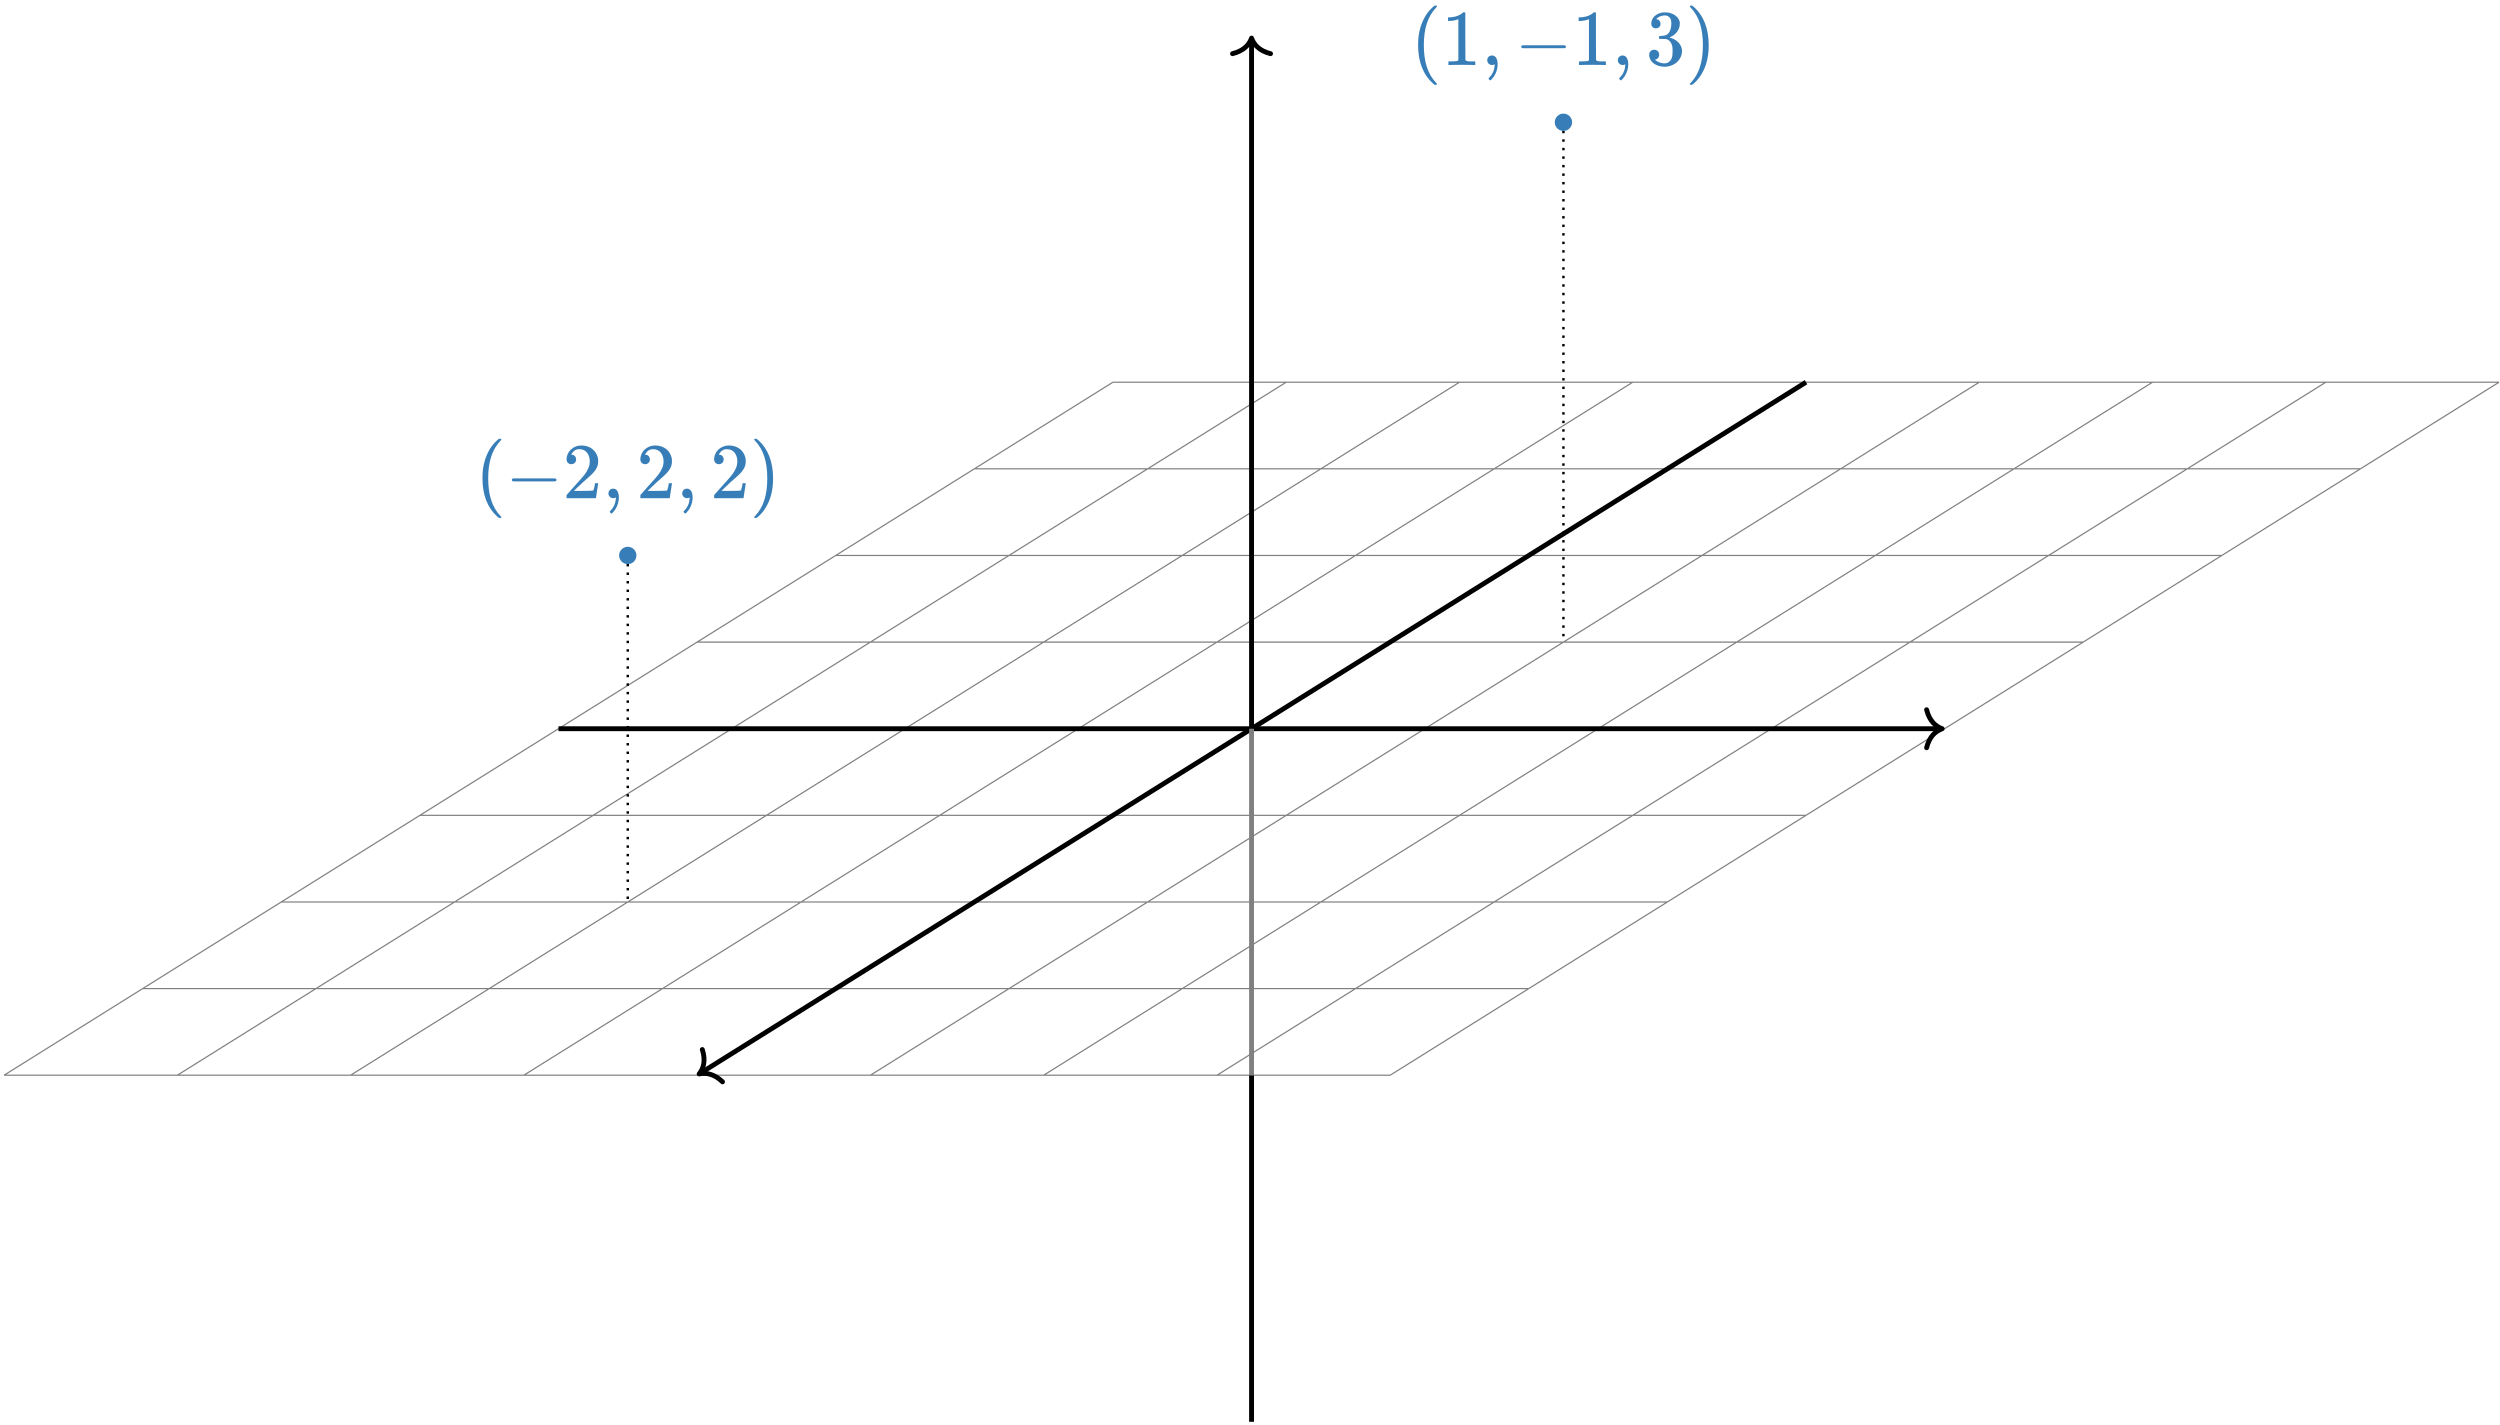
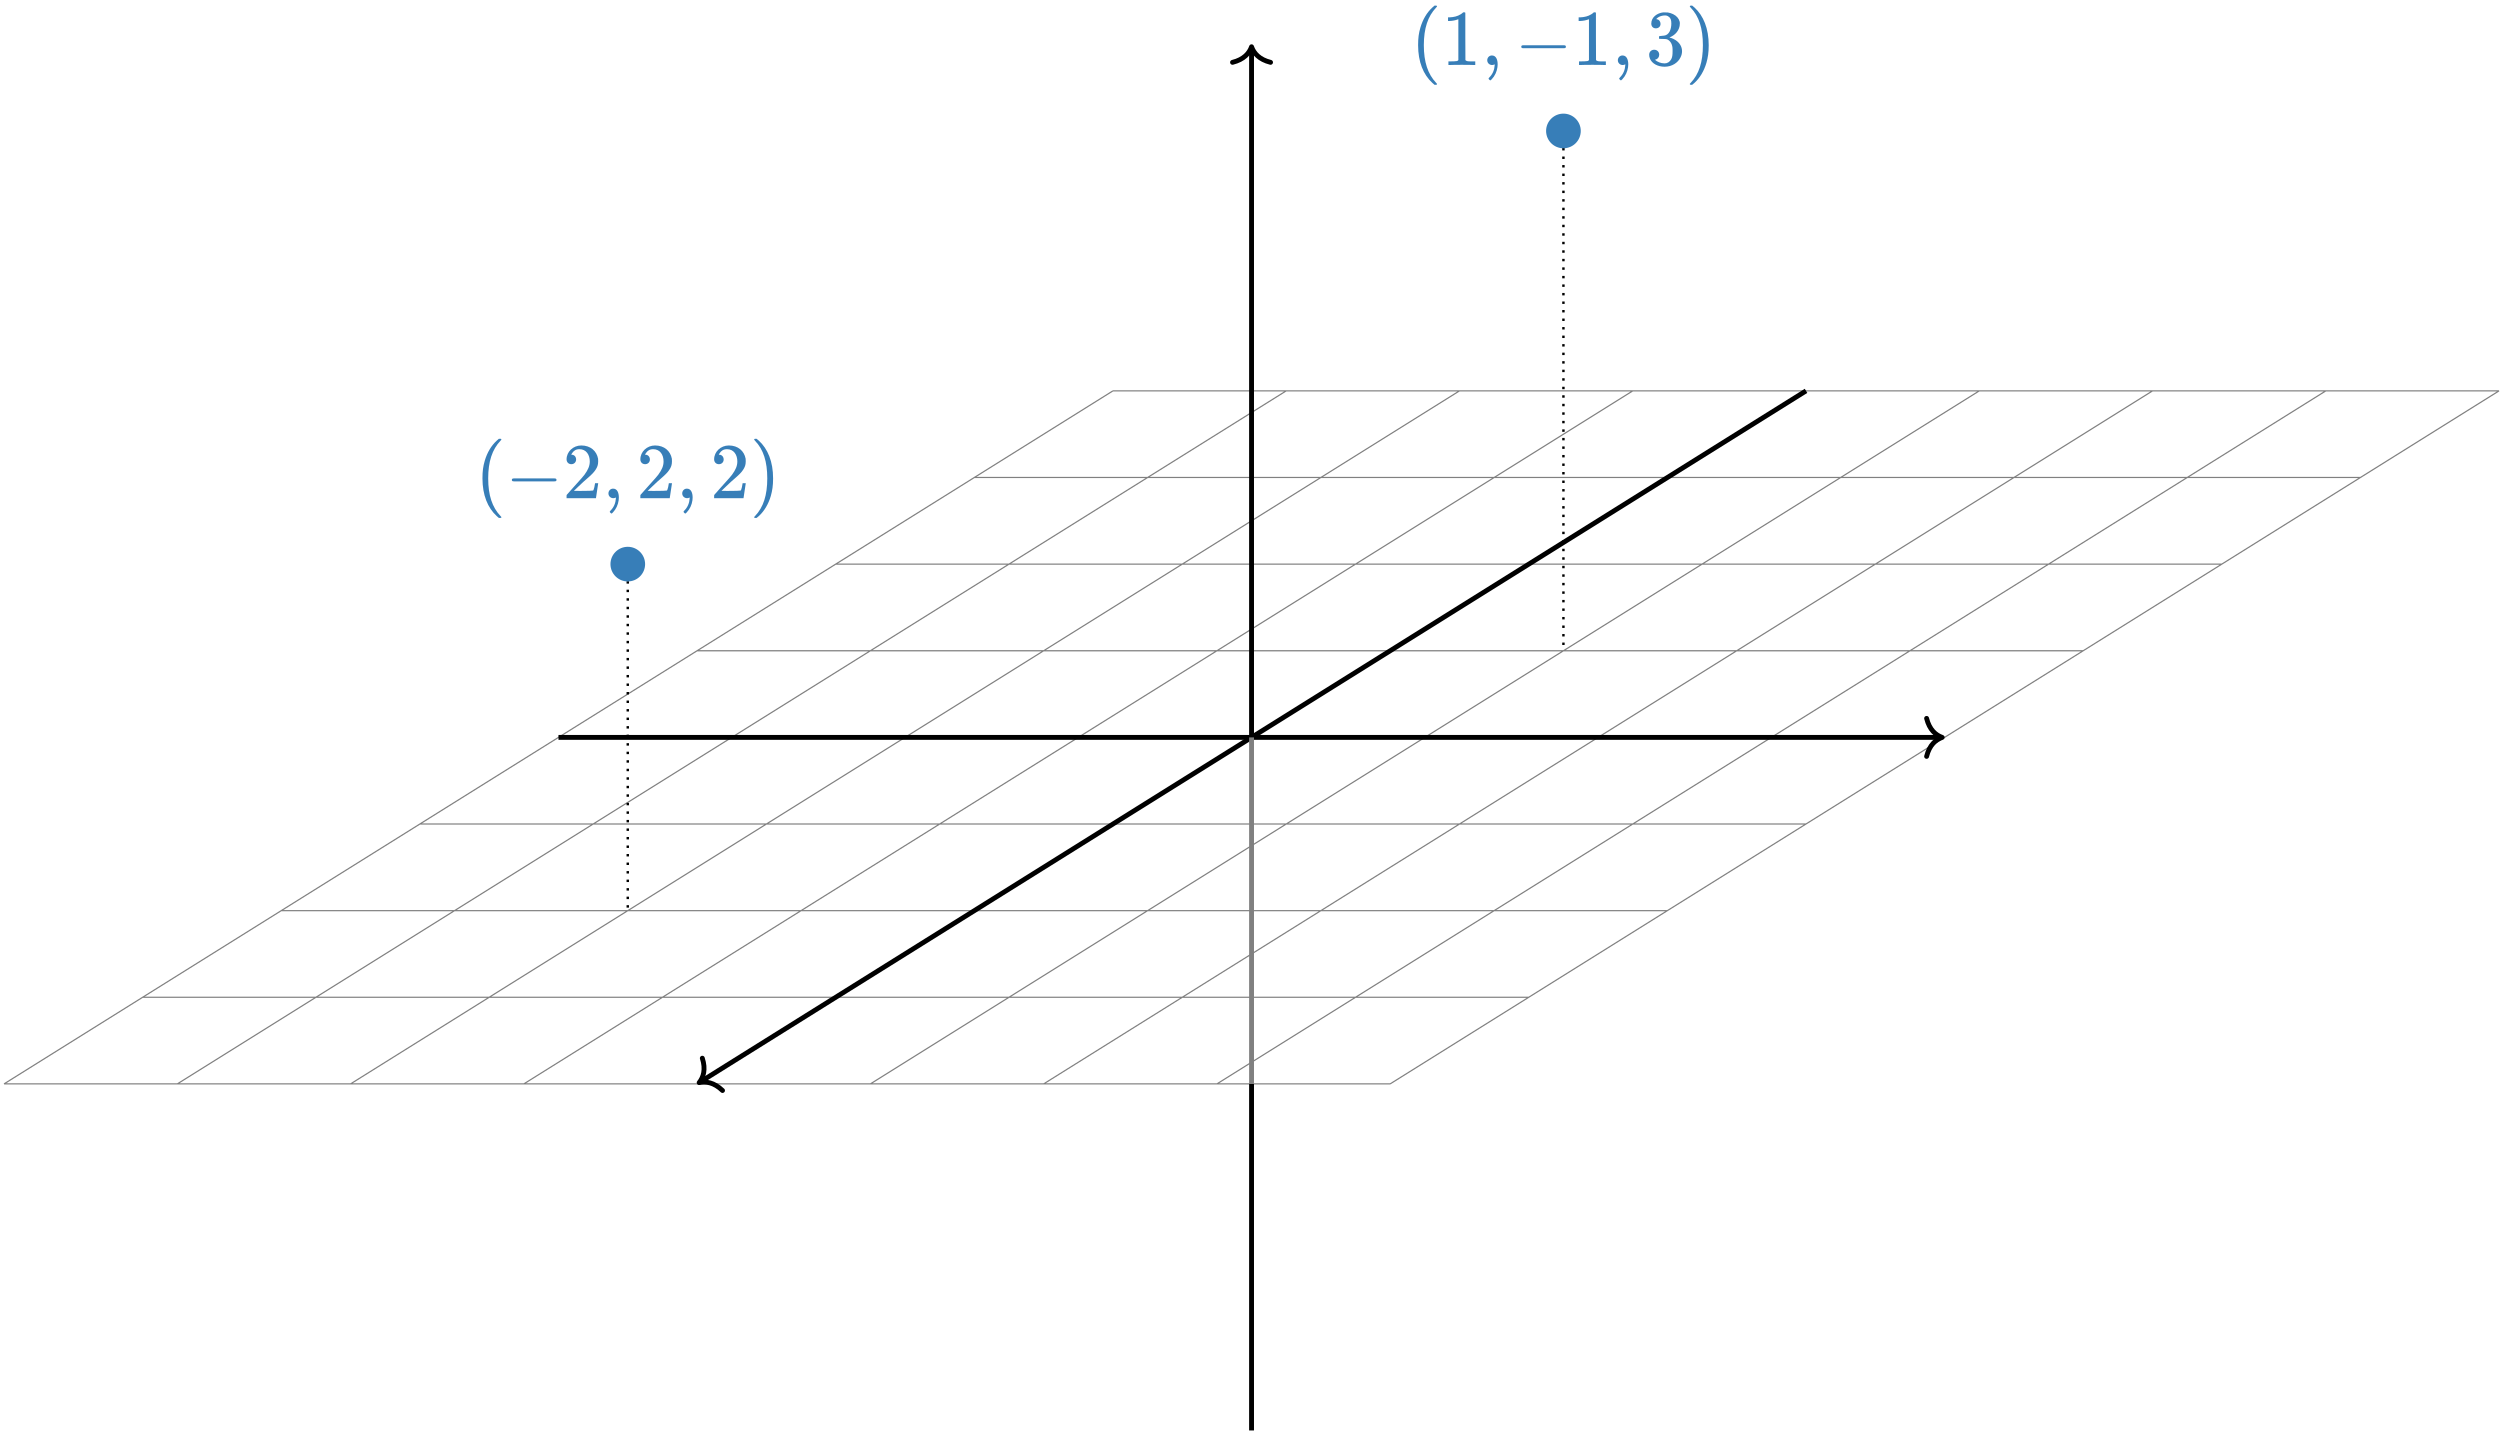
- <svg xmlns="http://www.w3.org/2000/svg" xmlns:xlink="http://www.w3.org/1999/xlink" width="409pt" height="233pt" viewBox="0 0 409 233" version="1.1">
+ <svg xmlns="http://www.w3.org/2000/svg" xmlns:xlink="http://www.w3.org/1999/xlink" width="409pt" height="235pt" viewBox="0 0 409 235" version="1.1">
  <defs>
    <g>
      <symbol overflow="visible" id="glyph0-0">
        <path style="stroke:none;" d="M 0.641 0 L 2.594 0 L 2.594 -6.906 L 0.641 -6.906 Z M 1.297 -0.641 L 1.297 -6.25 L 1.938 -6.25 L 1.938 -0.641 Z M 1.297 -0.641 " />
      </symbol>
      <symbol overflow="visible" id="glyph0-1">
        <path style="stroke:none;" d="M 4.312 3.125 C 4.312 3.062 4.297 3.062 4.172 2.922 C 2.812 1.484 2.156 -0.484 2.156 -3.234 C 2.156 -6 2.812 -7.969 4.172 -9.406 C 4.297 -9.531 4.312 -9.547 4.312 -9.594 C 4.312 -9.625 4.297 -9.656 4.281 -9.672 C 4.234 -9.719 4.234 -9.719 4.078 -9.719 L 3.906 -9.719 L 3.547 -9.406 C 2.656 -8.594 1.984 -7.453 1.594 -6.125 C 1.328 -5.219 1.219 -4.438 1.219 -3.234 C 1.219 -0.5 2.078 1.578 3.547 2.922 L 3.906 3.234 L 4.078 3.234 C 4.25 3.234 4.312 3.219 4.312 3.125 Z M 4.312 3.125 " />
      </symbol>
      <symbol overflow="visible" id="glyph0-2">
        <path style="stroke:none;" d="M 5.391 0 L 5.531 0 L 5.531 -0.594 L 4.766 -0.594 C 4.375 -0.594 4.109 -0.609 3.922 -0.797 L 3.906 -4.672 L 3.906 -8.547 C 3.828 -8.609 3.859 -8.625 3.688 -8.625 C 3.578 -8.625 3.562 -8.625 3.531 -8.594 C 3.469 -8.516 3.25 -8.359 3.141 -8.297 C 2.656 -7.984 2.047 -7.828 1.328 -7.797 L 1.078 -7.797 L 1.078 -7.203 L 1.328 -7.203 C 1.812 -7.219 2.281 -7.312 2.656 -7.453 C 2.703 -7.469 2.75 -7.484 2.766 -7.484 L 2.766 -0.797 C 2.672 -0.719 2.609 -0.641 2.453 -0.641 C 2.312 -0.609 1.859 -0.594 1.484 -0.594 L 1.141 -0.594 L 1.141 0 L 1.297 0 C 1.516 -0.031 2.922 -0.031 3.328 -0.031 C 3.75 -0.031 5.172 -0.031 5.391 0 Z M 5.391 0 " />
      </symbol>
      <symbol overflow="visible" id="glyph0-3">
        <path style="stroke:none;" d="M 1.016 -0.781 C 1.016 -0.344 1.359 0 1.812 0 C 1.938 0 2.047 -0.031 2.156 -0.078 C 2.203 -0.109 2.234 -0.109 2.234 -0.109 L 2.234 0.031 C 2.188 0.797 1.906 1.484 1.359 2.031 C 1.25 2.141 1.234 2.188 1.234 2.234 C 1.234 2.297 1.453 2.516 1.516 2.516 C 1.562 2.516 1.625 2.453 1.75 2.328 C 2.266 1.781 2.578 1.109 2.688 0.344 C 2.703 0.25 2.719 0.062 2.719 -0.109 C 2.719 -0.859 2.469 -1.562 1.781 -1.562 C 1.328 -1.562 1.016 -1.203 1.016 -0.781 Z M 1.016 -0.781 " />
      </symbol>
      <symbol overflow="visible" id="glyph0-4">
        <path style="stroke:none;" d="M 1.641 -6 C 2.109 -6 2.406 -6.328 2.406 -6.734 C 2.406 -7.109 2.156 -7.453 1.797 -7.484 C 1.75 -7.5 1.703 -7.516 1.703 -7.516 C 1.703 -7.531 1.859 -7.688 1.969 -7.766 C 2.281 -7.984 2.719 -8.109 3.109 -8.109 C 3.375 -8.109 3.516 -8.062 3.719 -7.922 C 4.047 -7.719 4.172 -7.375 4.172 -6.797 C 4.172 -5.812 3.797 -4.906 3 -4.812 C 2.922 -4.797 2.297 -4.734 2.25 -4.734 C 2.234 -4.734 2.219 -4.734 2.188 -4.703 C 2.156 -4.656 2.156 -4.656 2.156 -4.5 C 2.156 -4.359 2.156 -4.344 2.172 -4.297 L 2.219 -4.281 L 2.766 -4.266 C 3.359 -4.25 3.359 -4.25 3.547 -4.172 C 4.062 -3.906 4.375 -3.328 4.375 -2.531 L 4.375 -2.266 C 4.375 -1.625 4.328 -1.281 4.156 -0.953 C 3.922 -0.516 3.531 -0.266 3.078 -0.266 C 2.453 -0.266 1.875 -0.516 1.484 -0.859 L 1.562 -0.875 C 1.938 -0.969 2.188 -1.281 2.188 -1.688 C 2.188 -2.156 1.844 -2.5 1.359 -2.5 C 0.922 -2.5 0.547 -2.172 0.547 -1.688 C 0.547 -1.484 0.578 -1.25 0.672 -1.047 C 0.984 -0.25 1.938 0.281 3.078 0.281 C 4.266 0.281 5.266 -0.375 5.672 -1.25 C 5.844 -1.578 5.922 -1.922 5.922 -2.266 C 5.922 -3 5.516 -3.656 4.859 -4.078 C 4.312 -4.438 3.875 -4.469 3.875 -4.5 C 3.875 -4.516 3.891 -4.516 3.906 -4.531 C 4.812 -4.875 5.562 -5.719 5.562 -6.766 C 5.562 -6.891 5.562 -7.016 5.531 -7.109 C 5.391 -7.625 5.031 -8.047 4.453 -8.328 C 4.172 -8.453 3.906 -8.547 3.594 -8.594 C 3.469 -8.609 3.219 -8.609 3.016 -8.609 L 2.828 -8.609 C 1.875 -8.5 0.891 -7.844 0.891 -6.781 C 0.891 -6.328 1.172 -6 1.641 -6 Z M 1.641 -6 " />
      </symbol>
      <symbol overflow="visible" id="glyph0-5">
        <path style="stroke:none;" d="M 0.781 -9.703 C 0.734 -9.672 0.719 -9.609 0.719 -9.562 C 0.719 -9.547 0.797 -9.469 0.859 -9.391 C 2.234 -7.969 2.859 -5.984 2.859 -3.234 C 2.859 -0.5 2.234 1.484 0.859 2.922 C 0.797 2.984 0.719 3.062 0.719 3.078 C 0.719 3.219 0.766 3.234 0.953 3.234 L 1.109 3.234 L 1.484 2.922 C 2.375 2.109 3.047 0.969 3.438 -0.359 C 3.688 -1.25 3.812 -2.062 3.812 -3.234 C 3.812 -5.969 2.953 -8.062 1.484 -9.406 L 1.109 -9.719 L 0.953 -9.719 C 0.859 -9.719 0.797 -9.703 0.781 -9.703 Z M 0.781 -9.703 " />
      </symbol>
      <symbol overflow="visible" id="glyph0-6">
        <path style="stroke:none;" d="M 1.422 -5.562 C 1.906 -5.562 2.203 -5.922 2.203 -6.328 C 2.203 -6.734 1.938 -7.109 1.484 -7.109 C 1.438 -7.109 1.406 -7.109 1.406 -7.125 C 1.406 -7.141 1.484 -7.234 1.531 -7.344 C 1.812 -7.766 2.156 -8.016 2.75 -8.016 C 3.859 -8.016 4.438 -7.094 4.438 -6.016 C 4.438 -5.266 4.156 -4.641 3.578 -3.844 C 3.297 -3.484 3.219 -3.391 1.766 -1.781 C 1.172 -1.109 0.688 -0.562 0.672 -0.547 C 0.641 -0.5 0.641 -0.469 0.641 -0.25 L 0.641 0 L 5.453 0 L 5.453 -0.031 C 5.484 -0.109 5.781 -2.328 5.812 -2.406 L 5.812 -2.453 L 5.297 -2.453 L 5.297 -2.406 C 5.188 -1.828 5.188 -1.703 5.109 -1.531 C 5.078 -1.406 5.031 -1.266 4.984 -1.25 C 4.906 -1.219 4.125 -1.188 2.828 -1.188 L 1.844 -1.203 L 2.609 -1.938 C 3.484 -2.766 3.453 -2.734 3.906 -3.125 C 4.75 -3.859 5.094 -4.203 5.359 -4.609 C 5.672 -5.062 5.812 -5.453 5.812 -6.016 C 5.812 -6.172 5.797 -6.328 5.797 -6.453 C 5.562 -7.719 4.562 -8.625 3.047 -8.625 C 1.719 -8.625 0.641 -7.594 0.641 -6.359 C 0.641 -5.922 0.938 -5.562 1.422 -5.562 Z M 1.422 -5.562 " />
      </symbol>
      <symbol overflow="visible" id="glyph1-0">
        <path style="stroke:none;" d="" />
      </symbol>
      <symbol overflow="visible" id="glyph1-1">
        <path style="stroke:none;" d="M 7.875 -2.75 C 8.078 -2.75 8.297 -2.75 8.297 -2.984 C 8.297 -3.234 8.078 -3.234 7.875 -3.234 L 1.406 -3.234 C 1.203 -3.234 0.984 -3.234 0.984 -2.984 C 0.984 -2.75 1.203 -2.75 1.406 -2.75 Z M 7.875 -2.75 " />
      </symbol>
    </g>
  </defs>
  <g id="surface1">
-     <path style="fill:none;stroke-width:0.199;stroke-linecap:butt;stroke-linejoin:miter;stroke:rgb(50%,50%,50%);stroke-opacity:1;stroke-miterlimit:10;" d="M -22.679 56.692 L 204.099 56.692 M -45.355 42.52 L 181.419 42.52 M -68.03 28.344 L 158.743 28.344 M -90.71 14.172 L 136.063 14.172 M -113.386 0 L 113.388 0 M -136.065 -14.172 L 90.708 -14.172 M -158.741 -28.347 L 68.032 -28.347 M -181.421 -42.519 L 45.356 -42.519 M -204.089 -56.687 L 22.684 -56.687 M -22.679 56.692 L -204.097 -56.691 M 5.669 56.692 L -175.749 -56.691 M 34.017 56.692 L -147.405 -56.691 M 62.364 56.692 L -119.058 -56.691 M 90.712 56.692 L -90.71 -56.691 M 119.056 56.692 L -62.362 -56.691 M 147.403 56.692 L -34.015 -56.691 M 175.751 56.692 L -5.671 -56.691 M 204.087 56.692 L 22.669 -56.691 " transform="matrix(1,0,0,-1,204.753,119.219)" />
-     <path style="fill:none;stroke-width:0.797;stroke-linecap:butt;stroke-linejoin:miter;stroke:rgb(0%,0%,0%);stroke-opacity:1;stroke-miterlimit:10;" d="M -113.386 0 L 112.591 0 " transform="matrix(1,0,0,-1,204.753,119.219)" />
-     <path style="fill:none;stroke-width:0.797;stroke-linecap:round;stroke-linejoin:round;stroke:rgb(0%,0%,0%);stroke-opacity:1;stroke-miterlimit:10;" d="M -2.55 3.11 C -2.085 1.242 -1.046 0.364 0 0 C -1.046 -0.363 -2.085 -1.246 -2.55 -3.109 " transform="matrix(1,0,0,-1,317.7417,119.219)" />
-     <path style="fill:none;stroke-width:0.797;stroke-linecap:butt;stroke-linejoin:miter;stroke:rgb(0%,0%,0%);stroke-opacity:1;stroke-miterlimit:10;" d="M 90.712 56.692 L -90.034 -56.269 " transform="matrix(1,0,0,-1,204.753,119.219)" />
-     <path style="fill:none;stroke-width:0.797;stroke-linecap:round;stroke-linejoin:round;stroke:rgb(0%,0%,0%);stroke-opacity:1;stroke-miterlimit:10;" d="M -2.553 3.11 C -2.083 1.244 -1.048 0.363 -0.002 -0.001 C -1.047 -0.364 -2.085 -1.245 -2.551 -3.109 " transform="matrix(-0.8499,0.53117,0.53117,0.8499,114.3816,175.7009)" />
-     <path style="fill:none;stroke-width:0.797;stroke-linecap:butt;stroke-linejoin:miter;stroke:rgb(0%,0%,0%);stroke-opacity:1;stroke-miterlimit:10;" d="M 0.001 0 L 0.001 112.59 " transform="matrix(1,0,0,-1,204.753,119.219)" />
-     <path style="fill:none;stroke-width:0.797;stroke-linecap:round;stroke-linejoin:round;stroke:rgb(0%,0%,0%);stroke-opacity:1;stroke-miterlimit:10;" d="M -2.551 3.112 C -2.086 1.245 -1.047 0.362 -0 -0.001 C -1.047 -0.364 -2.086 -1.243 -2.551 -3.11 " transform="matrix(0,-1,-1,0,204.753,6.23028)" />
-     <path style="fill:none;stroke-width:0.797;stroke-linecap:butt;stroke-linejoin:miter;stroke:rgb(0%,0%,0%);stroke-opacity:1;stroke-miterlimit:10;" d="M 0.001 -113.386 L 0.001 -56.695 " transform="matrix(1,0,0,-1,204.753,119.219)" />
-     <path style="fill:none;stroke-width:0.797;stroke-linecap:butt;stroke-linejoin:miter;stroke:rgb(50%,50%,50%);stroke-opacity:1;stroke-miterlimit:10;" d="M 0.001 -56.695 L 0.001 0 " transform="matrix(1,0,0,-1,204.753,119.219)" />
-     <path style="fill:none;stroke-width:0.399;stroke-linecap:butt;stroke-linejoin:miter;stroke:rgb(0%,0%,0%);stroke-opacity:1;stroke-dasharray:0.399,0.996;stroke-miterlimit:10;" d="M 51.024 99.215 L 51.024 14.172 " transform="matrix(1,0,0,-1,204.753,119.219)" />
-     <path style=" stroke:none;fill-rule:nonzero;fill:rgb(21.57%,49.409%,72.159%);fill-opacity:1;" d="M 257.195 20.004 C 257.195 19.223 256.559 18.586 255.777 18.586 C 254.996 18.586 254.359 19.223 254.359 20.004 C 254.359 20.789 254.996 21.422 255.777 21.422 C 256.559 21.422 257.195 20.789 257.195 20.004 Z M 257.195 20.004 " />
+     <path style="fill:none;stroke-width:0.199;stroke-linecap:butt;stroke-linejoin:miter;stroke:rgb(50%,50%,50%);stroke-opacity:1;stroke-miterlimit:10;" d="M -22.679 56.692 L 204.099 56.692 M -45.355 42.52 L 181.419 42.52 M -68.03 28.344 L 158.743 28.344 M -90.71 14.172 L 136.063 14.172 M -113.386 0 L 113.388 0 M -136.065 -14.172 L 90.708 -14.172 M -158.741 -28.347 L 68.032 -28.347 M -181.421 -42.519 L 45.356 -42.519 M -204.089 -56.687 L 22.684 -56.687 M -22.679 56.692 L -204.097 -56.691 M 5.669 56.692 L -175.749 -56.691 M 34.017 56.692 L -147.405 -56.691 M 62.364 56.692 L -119.058 -56.691 M 90.712 56.692 L -90.71 -56.691 M 119.056 56.692 L -62.362 -56.691 M 147.403 56.692 L -34.015 -56.691 M 175.751 56.692 L -5.671 -56.691 M 204.087 56.692 L 22.669 -56.691 " transform="matrix(1,0,0,-1,204.753,120.637)" />
+     <path style="fill:none;stroke-width:0.797;stroke-linecap:butt;stroke-linejoin:miter;stroke:rgb(0%,0%,0%);stroke-opacity:1;stroke-miterlimit:10;" d="M -113.386 0 L 112.591 0 " transform="matrix(1,0,0,-1,204.753,120.637)" />
+     <path style="fill:none;stroke-width:0.797;stroke-linecap:round;stroke-linejoin:round;stroke:rgb(0%,0%,0%);stroke-opacity:1;stroke-miterlimit:10;" d="M -2.55 3.11 C -2.085 1.242 -1.046 0.364 0 0 C -1.046 -0.363 -2.085 -1.246 -2.55 -3.109 " transform="matrix(1,0,0,-1,317.7417,120.637)" />
+     <path style="fill:none;stroke-width:0.797;stroke-linecap:butt;stroke-linejoin:miter;stroke:rgb(0%,0%,0%);stroke-opacity:1;stroke-miterlimit:10;" d="M 90.712 56.692 L -90.034 -56.269 " transform="matrix(1,0,0,-1,204.753,120.637)" />
+     <path style="fill:none;stroke-width:0.797;stroke-linecap:round;stroke-linejoin:round;stroke:rgb(0%,0%,0%);stroke-opacity:1;stroke-miterlimit:10;" d="M -2.553 3.11 C -2.083 1.244 -1.048 0.363 -0.002 -0.001 C -1.047 -0.364 -2.085 -1.245 -2.551 -3.109 " transform="matrix(-0.8499,0.53117,0.53117,0.8499,114.3816,177.1189)" />
+     <path style="fill:none;stroke-width:0.797;stroke-linecap:butt;stroke-linejoin:miter;stroke:rgb(0%,0%,0%);stroke-opacity:1;stroke-miterlimit:10;" d="M 0.001 0 L 0.001 112.59 " transform="matrix(1,0,0,-1,204.753,120.637)" />
+     <path style="fill:none;stroke-width:0.797;stroke-linecap:round;stroke-linejoin:round;stroke:rgb(0%,0%,0%);stroke-opacity:1;stroke-miterlimit:10;" d="M -2.551 3.112 C -2.086 1.245 -1.047 0.362 -0 -0.001 C -1.047 -0.364 -2.086 -1.243 -2.551 -3.11 " transform="matrix(0,-1,-1,0,204.753,7.64828)" />
+     <path style="fill:none;stroke-width:0.797;stroke-linecap:butt;stroke-linejoin:miter;stroke:rgb(0%,0%,0%);stroke-opacity:1;stroke-miterlimit:10;" d="M 0.001 -113.386 L 0.001 -56.695 " transform="matrix(1,0,0,-1,204.753,120.637)" />
+     <path style="fill:none;stroke-width:0.797;stroke-linecap:butt;stroke-linejoin:miter;stroke:rgb(50%,50%,50%);stroke-opacity:1;stroke-miterlimit:10;" d="M 0.001 -56.695 L 0.001 0 " transform="matrix(1,0,0,-1,204.753,120.637)" />
+     <path style="fill:none;stroke-width:0.399;stroke-linecap:butt;stroke-linejoin:miter;stroke:rgb(0%,0%,0%);stroke-opacity:1;stroke-dasharray:0.399,0.996;stroke-miterlimit:10;" d="M 51.024 99.215 L 51.024 14.172 " transform="matrix(1,0,0,-1,204.753,120.637)" />
+     <path style=" stroke:none;fill-rule:nonzero;fill:rgb(21.57%,49.409%,72.159%);fill-opacity:1;" d="M 258.613 21.422 C 258.613 19.859 257.344 18.59 255.777 18.59 C 254.211 18.59 252.941 19.859 252.941 21.422 C 252.941 22.988 254.211 24.258 255.777 24.258 C 257.344 24.258 258.613 22.988 258.613 21.422 Z M 258.613 21.422 " />
    <g style="fill:rgb(21.57%,49.409%,72.159%);fill-opacity:1;">
      <use xlink:href="#glyph0-1" x="230.783" y="10.637" />
      <use xlink:href="#glyph0-2" x="235.821" y="10.637" />
      <use xlink:href="#glyph0-3" x="242.297" y="10.637" />
    </g>
    <g style="fill:rgb(21.57%,49.409%,72.159%);fill-opacity:1;">
      <use xlink:href="#glyph1-1" x="247.89" y="10.637" />
    </g>
    <g style="fill:rgb(21.57%,49.409%,72.159%);fill-opacity:1;">
      <use xlink:href="#glyph0-2" x="257.188" y="10.637" />
      <use xlink:href="#glyph0-3" x="263.664" y="10.637" />
    </g>
    <g style="fill:rgb(21.57%,49.409%,72.159%);fill-opacity:1;">
      <use xlink:href="#glyph0-4" x="269.259" y="10.637" />
      <use xlink:href="#glyph0-5" x="275.734" y="10.637" />
    </g>
-     <path style="fill:none;stroke-width:0.399;stroke-linecap:butt;stroke-linejoin:miter;stroke:rgb(0%,0%,0%);stroke-opacity:1;stroke-dasharray:0.399,0.996;stroke-miterlimit:10;" d="M -102.05 28.348 L -102.05 -28.347 " transform="matrix(1,0,0,-1,204.753,119.219)" />
-     <path style=" stroke:none;fill-rule:nonzero;fill:rgb(21.57%,49.409%,72.159%);fill-opacity:1;" d="M 104.121 90.871 C 104.121 90.09 103.488 89.453 102.703 89.453 C 101.922 89.453 101.285 90.09 101.285 90.871 C 101.285 91.656 101.922 92.289 102.703 92.289 C 103.488 92.289 104.121 91.656 104.121 90.871 Z M 104.121 90.871 " />
+     <path style="fill:none;stroke-width:0.399;stroke-linecap:butt;stroke-linejoin:miter;stroke:rgb(0%,0%,0%);stroke-opacity:1;stroke-dasharray:0.399,0.996;stroke-miterlimit:10;" d="M -102.05 28.348 L -102.05 -28.347 " transform="matrix(1,0,0,-1,204.753,120.637)" />
+     <path style=" stroke:none;fill-rule:nonzero;fill:rgb(21.57%,49.409%,72.159%);fill-opacity:1;" d="M 105.539 92.289 C 105.539 90.727 104.27 89.457 102.703 89.457 C 101.141 89.457 99.871 90.727 99.871 92.289 C 99.871 93.855 101.141 95.125 102.703 95.125 C 104.27 95.125 105.539 93.855 105.539 92.289 Z M 105.539 92.289 " />
    <g style="fill:rgb(21.57%,49.409%,72.159%);fill-opacity:1;">
      <use xlink:href="#glyph0-1" x="77.712" y="81.503" />
    </g>
    <g style="fill:rgb(21.57%,49.409%,72.159%);fill-opacity:1;">
      <use xlink:href="#glyph1-1" x="82.75" y="81.503" />
    </g>
    <g style="fill:rgb(21.57%,49.409%,72.159%);fill-opacity:1;">
      <use xlink:href="#glyph0-6" x="92.049" y="81.503" />
      <use xlink:href="#glyph0-3" x="98.525" y="81.503" />
    </g>
    <g style="fill:rgb(21.57%,49.409%,72.159%);fill-opacity:1;">
      <use xlink:href="#glyph0-6" x="104.12" y="81.503" />
      <use xlink:href="#glyph0-3" x="110.595" y="81.503" />
    </g>
    <g style="fill:rgb(21.57%,49.409%,72.159%);fill-opacity:1;">
      <use xlink:href="#glyph0-6" x="116.19" y="81.503" />
      <use xlink:href="#glyph0-5" x="122.666" y="81.503" />
    </g>
  </g>
</svg>
